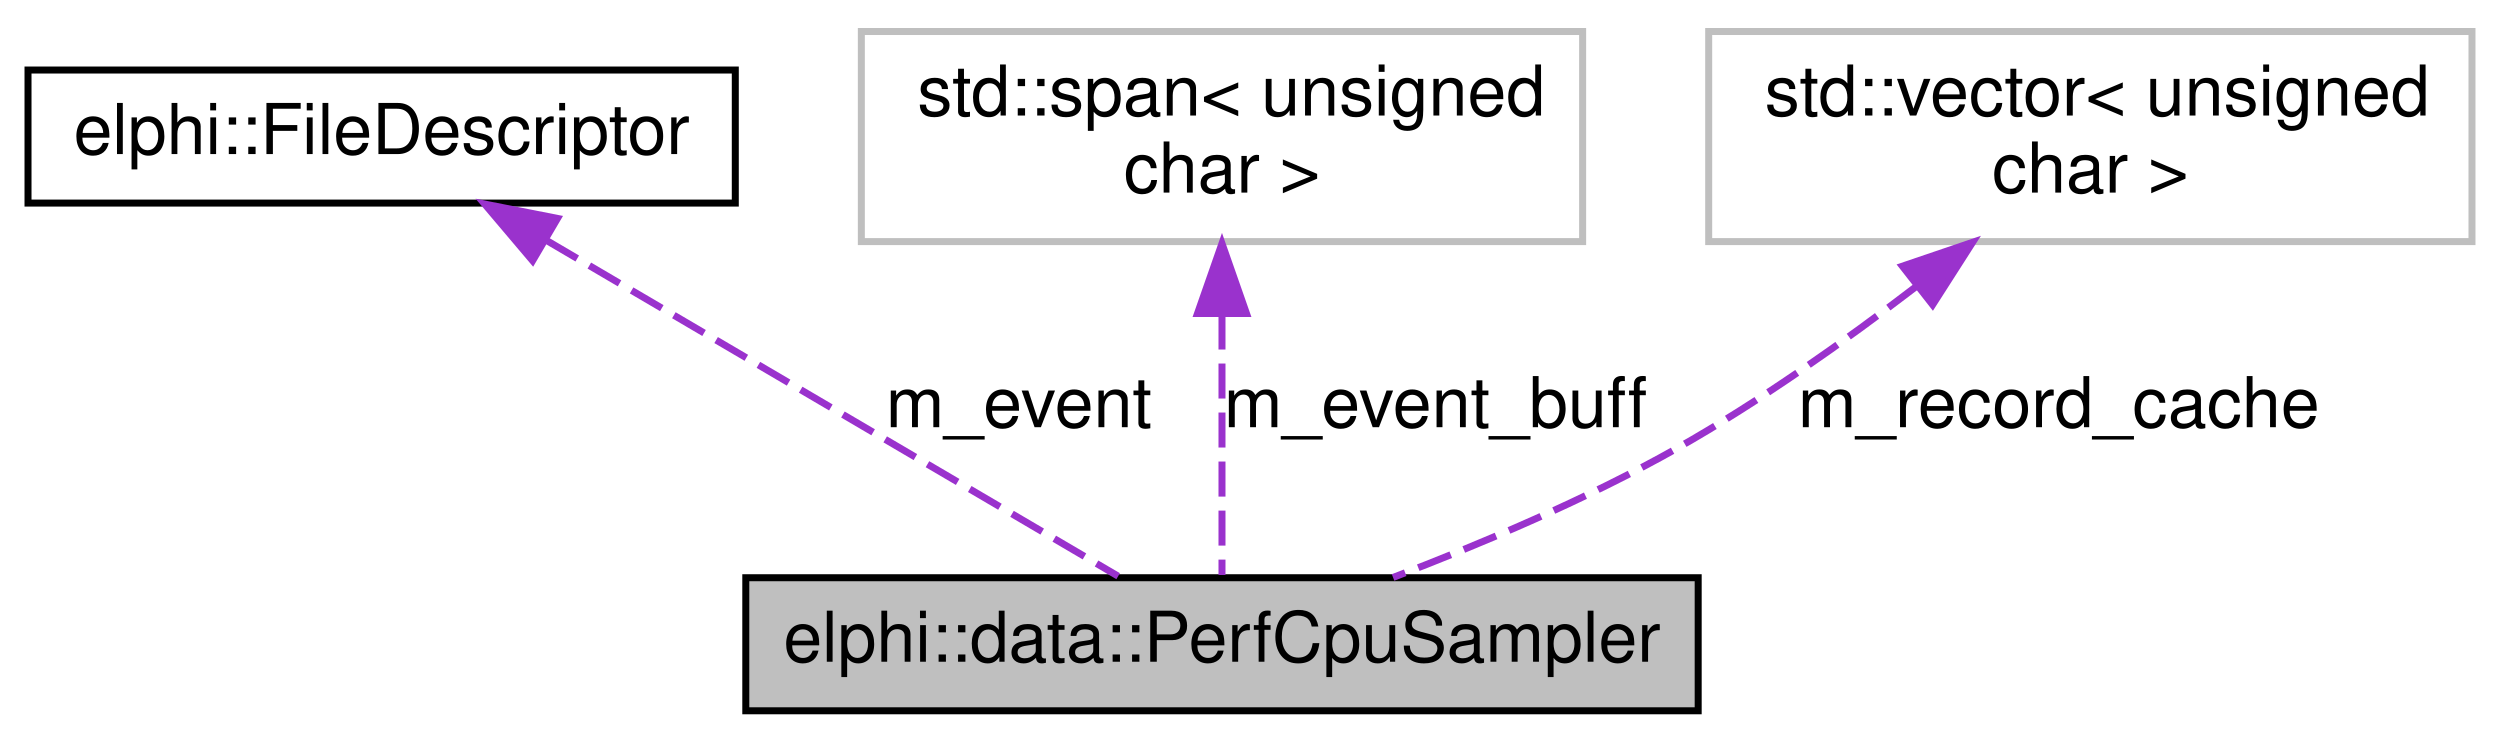
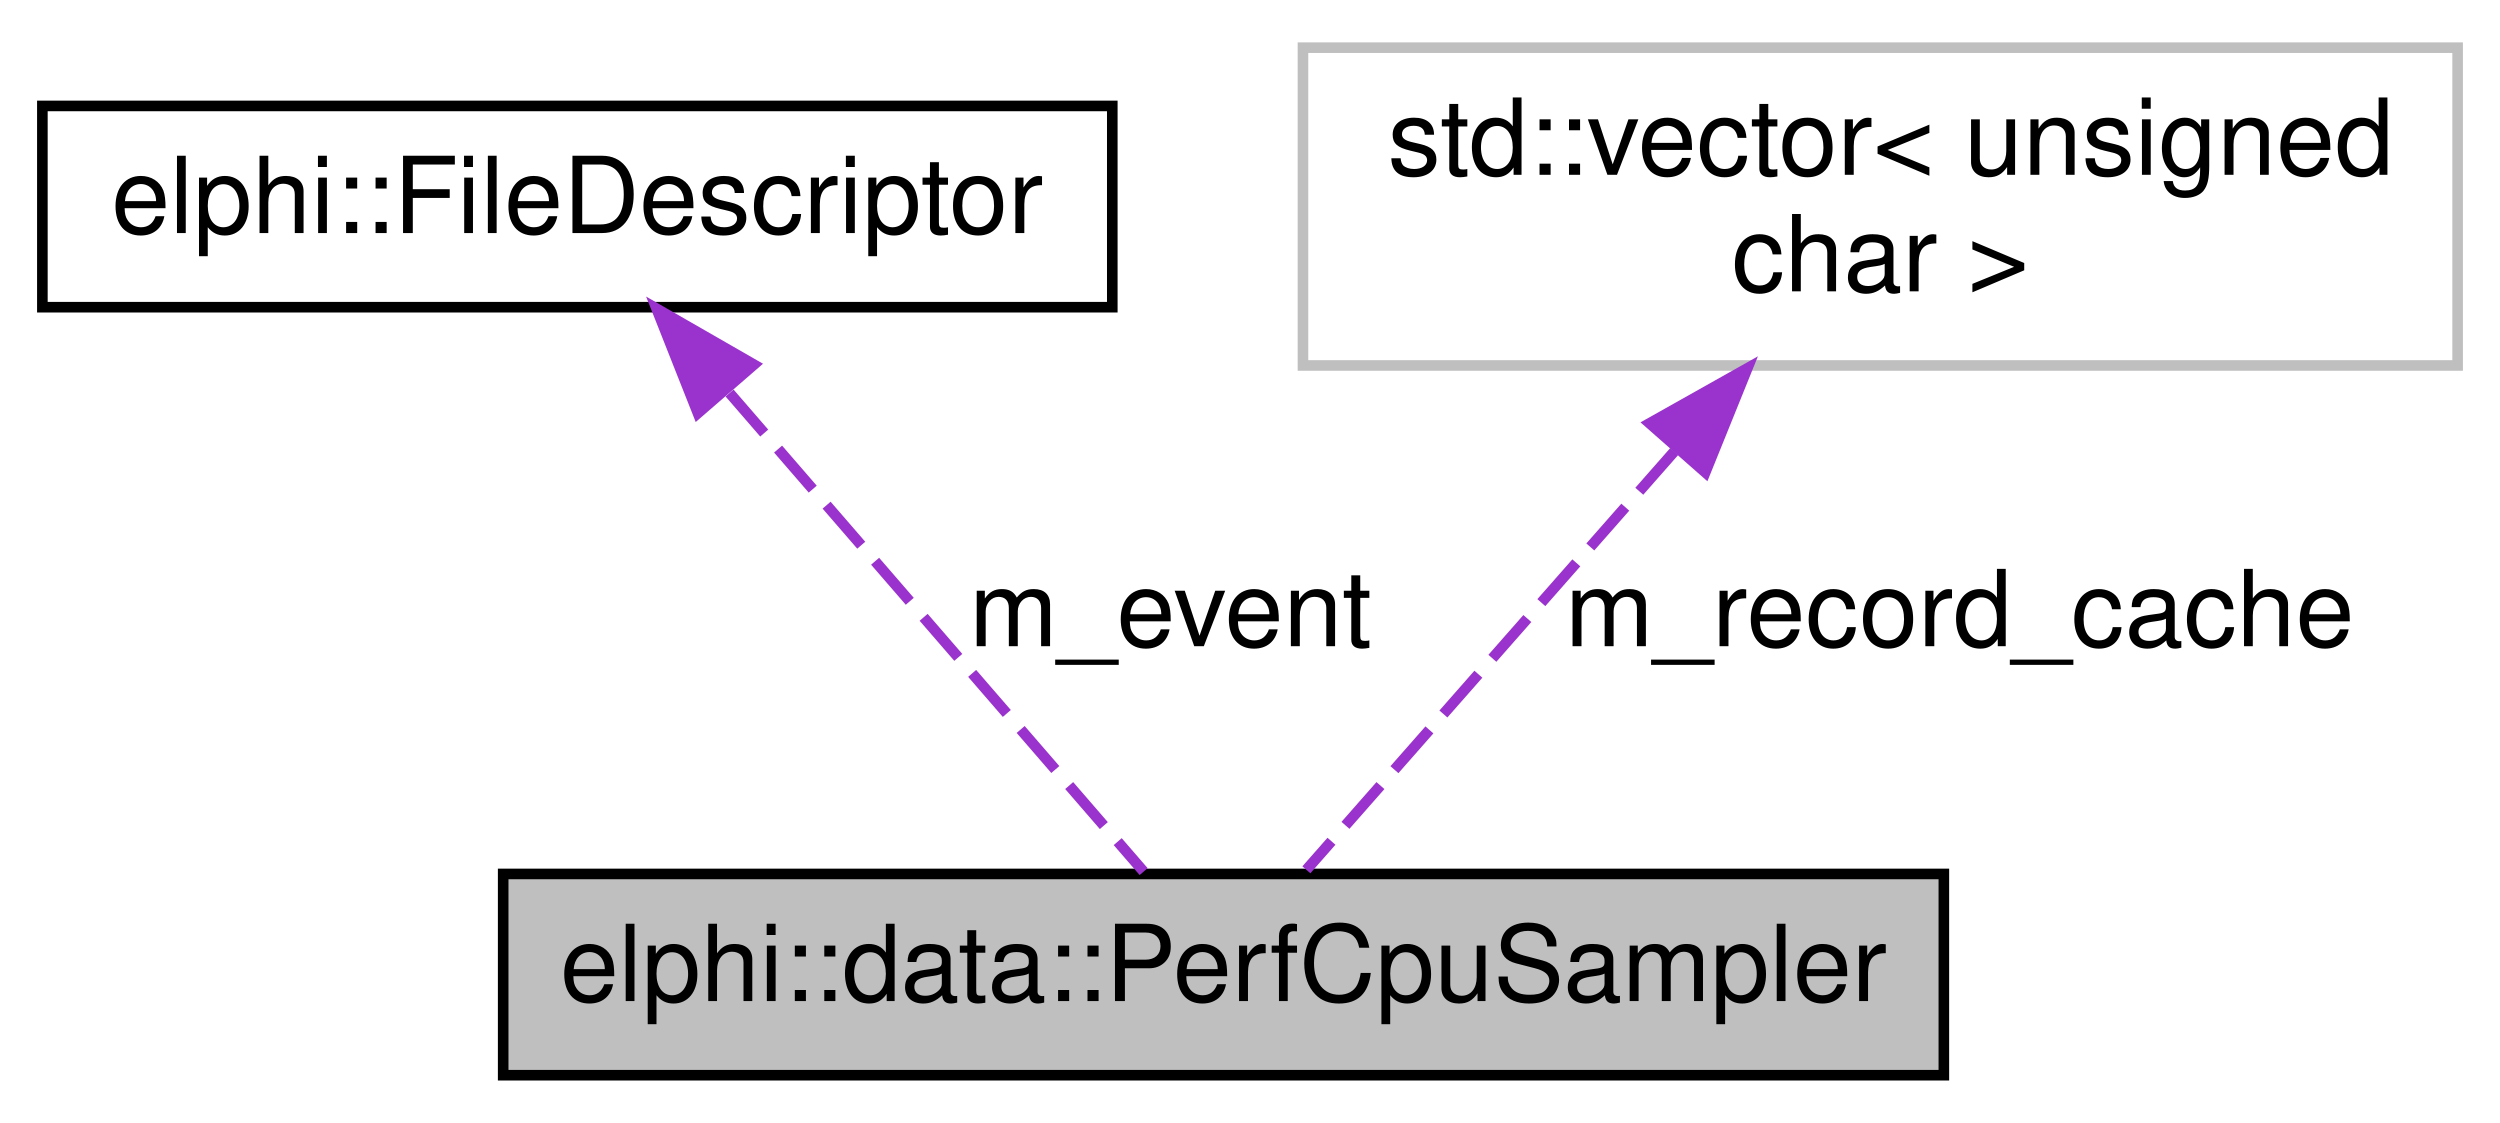
- <svg xmlns="http://www.w3.org/2000/svg" xmlns:xlink="http://www.w3.org/1999/xlink" width="357pt" height="106pt" viewBox="0.00 0.00 357.00 106.00">
+ <svg xmlns="http://www.w3.org/2000/svg" xmlns:xlink="http://www.w3.org/1999/xlink" width="236pt" height="106pt" viewBox="0.00 0.00 236.00 106.00">
  <g id="graph0" class="graph" transform="scale(1 1) rotate(0) translate(4 102)">
    <g id="node1" class="node">
      <g id="a_node1">
        <a xlink:title="Sample CPU activity.">
-           <polygon fill="#bfbfbf" stroke="black" points="102.5,-0.5 102.5,-19.5 238.5,-19.5 238.5,-0.5 102.5,-0.5" />
-           <text text-anchor="middle" x="170.5" y="-7.5" font-family="Helvetica,sans-Serif" font-size="10.00">elphi::data::PerfCpuSampler</text>
+           <polygon fill="#bfbfbf" stroke="black" points="43.5,-0.5 43.5,-19.5 179.5,-19.5 179.5,-0.5 43.5,-0.5" />
+           <text text-anchor="middle" x="111.5" y="-7.5" font-family="Helvetica,sans-Serif" font-size="10.00">elphi::data::PerfCpuSampler</text>
        </a>
      </g>
    </g>
    <g id="node2" class="node">
      <g id="a_node2">
        <a xlink:href="classelphi_1_1FileDescriptor.html" target="_top" xlink:title=" ">
          <polygon fill="none" stroke="black" points="0,-73 0,-92 101,-92 101,-73 0,-73" />
          <text text-anchor="middle" x="50.5" y="-80" font-family="Helvetica,sans-Serif" font-size="10.00">elphi::FileDescriptor</text>
        </a>
      </g>
    </g>
    <g id="edge1" class="edge">
-       <path fill="none" stroke="#9a32cd" stroke-dasharray="5,2" d="M74.12,-67.62C98.34,-53.39 135.27,-31.7 155.67,-19.72" />
-       <polygon fill="#9a32cd" stroke="#9a32cd" points="72.06,-64.77 65.21,-72.86 75.61,-70.81 72.06,-64.77" />
-       <text text-anchor="middle" x="141.5" y="-41" font-family="Helvetica,sans-Serif" font-size="10.00"> m_event</text>
+       <path fill="none" stroke="#9a32cd" stroke-dasharray="5,2" d="M64.87,-64.9C77.11,-50.74 94.23,-30.96 103.96,-19.72" />
+       <polygon fill="#9a32cd" stroke="#9a32cd" points="61.88,-63 57.98,-72.86 67.17,-67.58 61.88,-63" />
+       <text text-anchor="middle" x="106.5" y="-41" font-family="Helvetica,sans-Serif" font-size="10.00"> m_event</text>
    </g>
    <g id="node3" class="node">
      <g id="a_node3">
        <a xlink:title=" ">
-           <polygon fill="none" stroke="#bfbfbf" points="119,-67.5 119,-97.5 222,-97.5 222,-67.5 119,-67.5" />
-           <text text-anchor="start" x="127" y="-85.5" font-family="Helvetica,sans-Serif" font-size="10.00">std::span&lt; unsigned</text>
-           <text text-anchor="middle" x="170.5" y="-74.5" font-family="Helvetica,sans-Serif" font-size="10.00"> char &gt;</text>
+           <polygon fill="none" stroke="#bfbfbf" points="119,-67.5 119,-97.5 228,-97.5 228,-67.5 119,-67.5" />
+           <text text-anchor="start" x="127" y="-85.5" font-family="Helvetica,sans-Serif" font-size="10.00">std::vector&lt; unsigned</text>
+           <text text-anchor="middle" x="173.5" y="-74.5" font-family="Helvetica,sans-Serif" font-size="10.00"> char &gt;</text>
        </a>
      </g>
    </g>
    <g id="edge2" class="edge">
-       <path fill="none" stroke="#9a32cd" stroke-dasharray="5,2" d="M170.5,-57.09C170.5,-44.21 170.5,-29.2 170.5,-19.89" />
-       <polygon fill="#9a32cd" stroke="#9a32cd" points="167,-57.23 170.5,-67.23 174,-57.23 167,-57.23" />
-       <text text-anchor="middle" x="201" y="-41" font-family="Helvetica,sans-Serif" font-size="10.00"> m_event_buff</text>
-     </g>
-     <g id="node4" class="node">
-       <g id="a_node4">
-         <a xlink:title=" ">
-           <polygon fill="none" stroke="#bfbfbf" points="240,-67.5 240,-97.5 349,-97.5 349,-67.5 240,-67.5" />
-           <text text-anchor="start" x="248" y="-85.5" font-family="Helvetica,sans-Serif" font-size="10.00">std::vector&lt; unsigned</text>
-           <text text-anchor="middle" x="294.5" y="-74.5" font-family="Helvetica,sans-Serif" font-size="10.00"> char &gt;</text>
-         </a>
-       </g>
-     </g>
-     <g id="edge3" class="edge">
-       <path fill="none" stroke="#9a32cd" stroke-dasharray="5,2" d="M269.64,-61.09C259.43,-53.28 247.27,-44.65 235.5,-38 222.63,-30.72 207.4,-24.29 194.93,-19.54" />
-       <polygon fill="#9a32cd" stroke="#9a32cd" points="267.66,-63.99 277.69,-67.4 271.98,-58.48 267.66,-63.99" />
-       <text text-anchor="middle" x="290" y="-41" font-family="Helvetica,sans-Serif" font-size="10.00"> m_record_cache</text>
+       <path fill="none" stroke="#9a32cd" stroke-dasharray="5,2" d="M154.05,-59.38C142.31,-46.04 127.99,-29.76 119.32,-19.89" />
+       <polygon fill="#9a32cd" stroke="#9a32cd" points="151.72,-62.04 160.95,-67.23 156.98,-57.41 151.72,-62.04" />
+       <text text-anchor="middle" x="181" y="-41" font-family="Helvetica,sans-Serif" font-size="10.00"> m_record_cache</text>
    </g>
  </g>
</svg>
